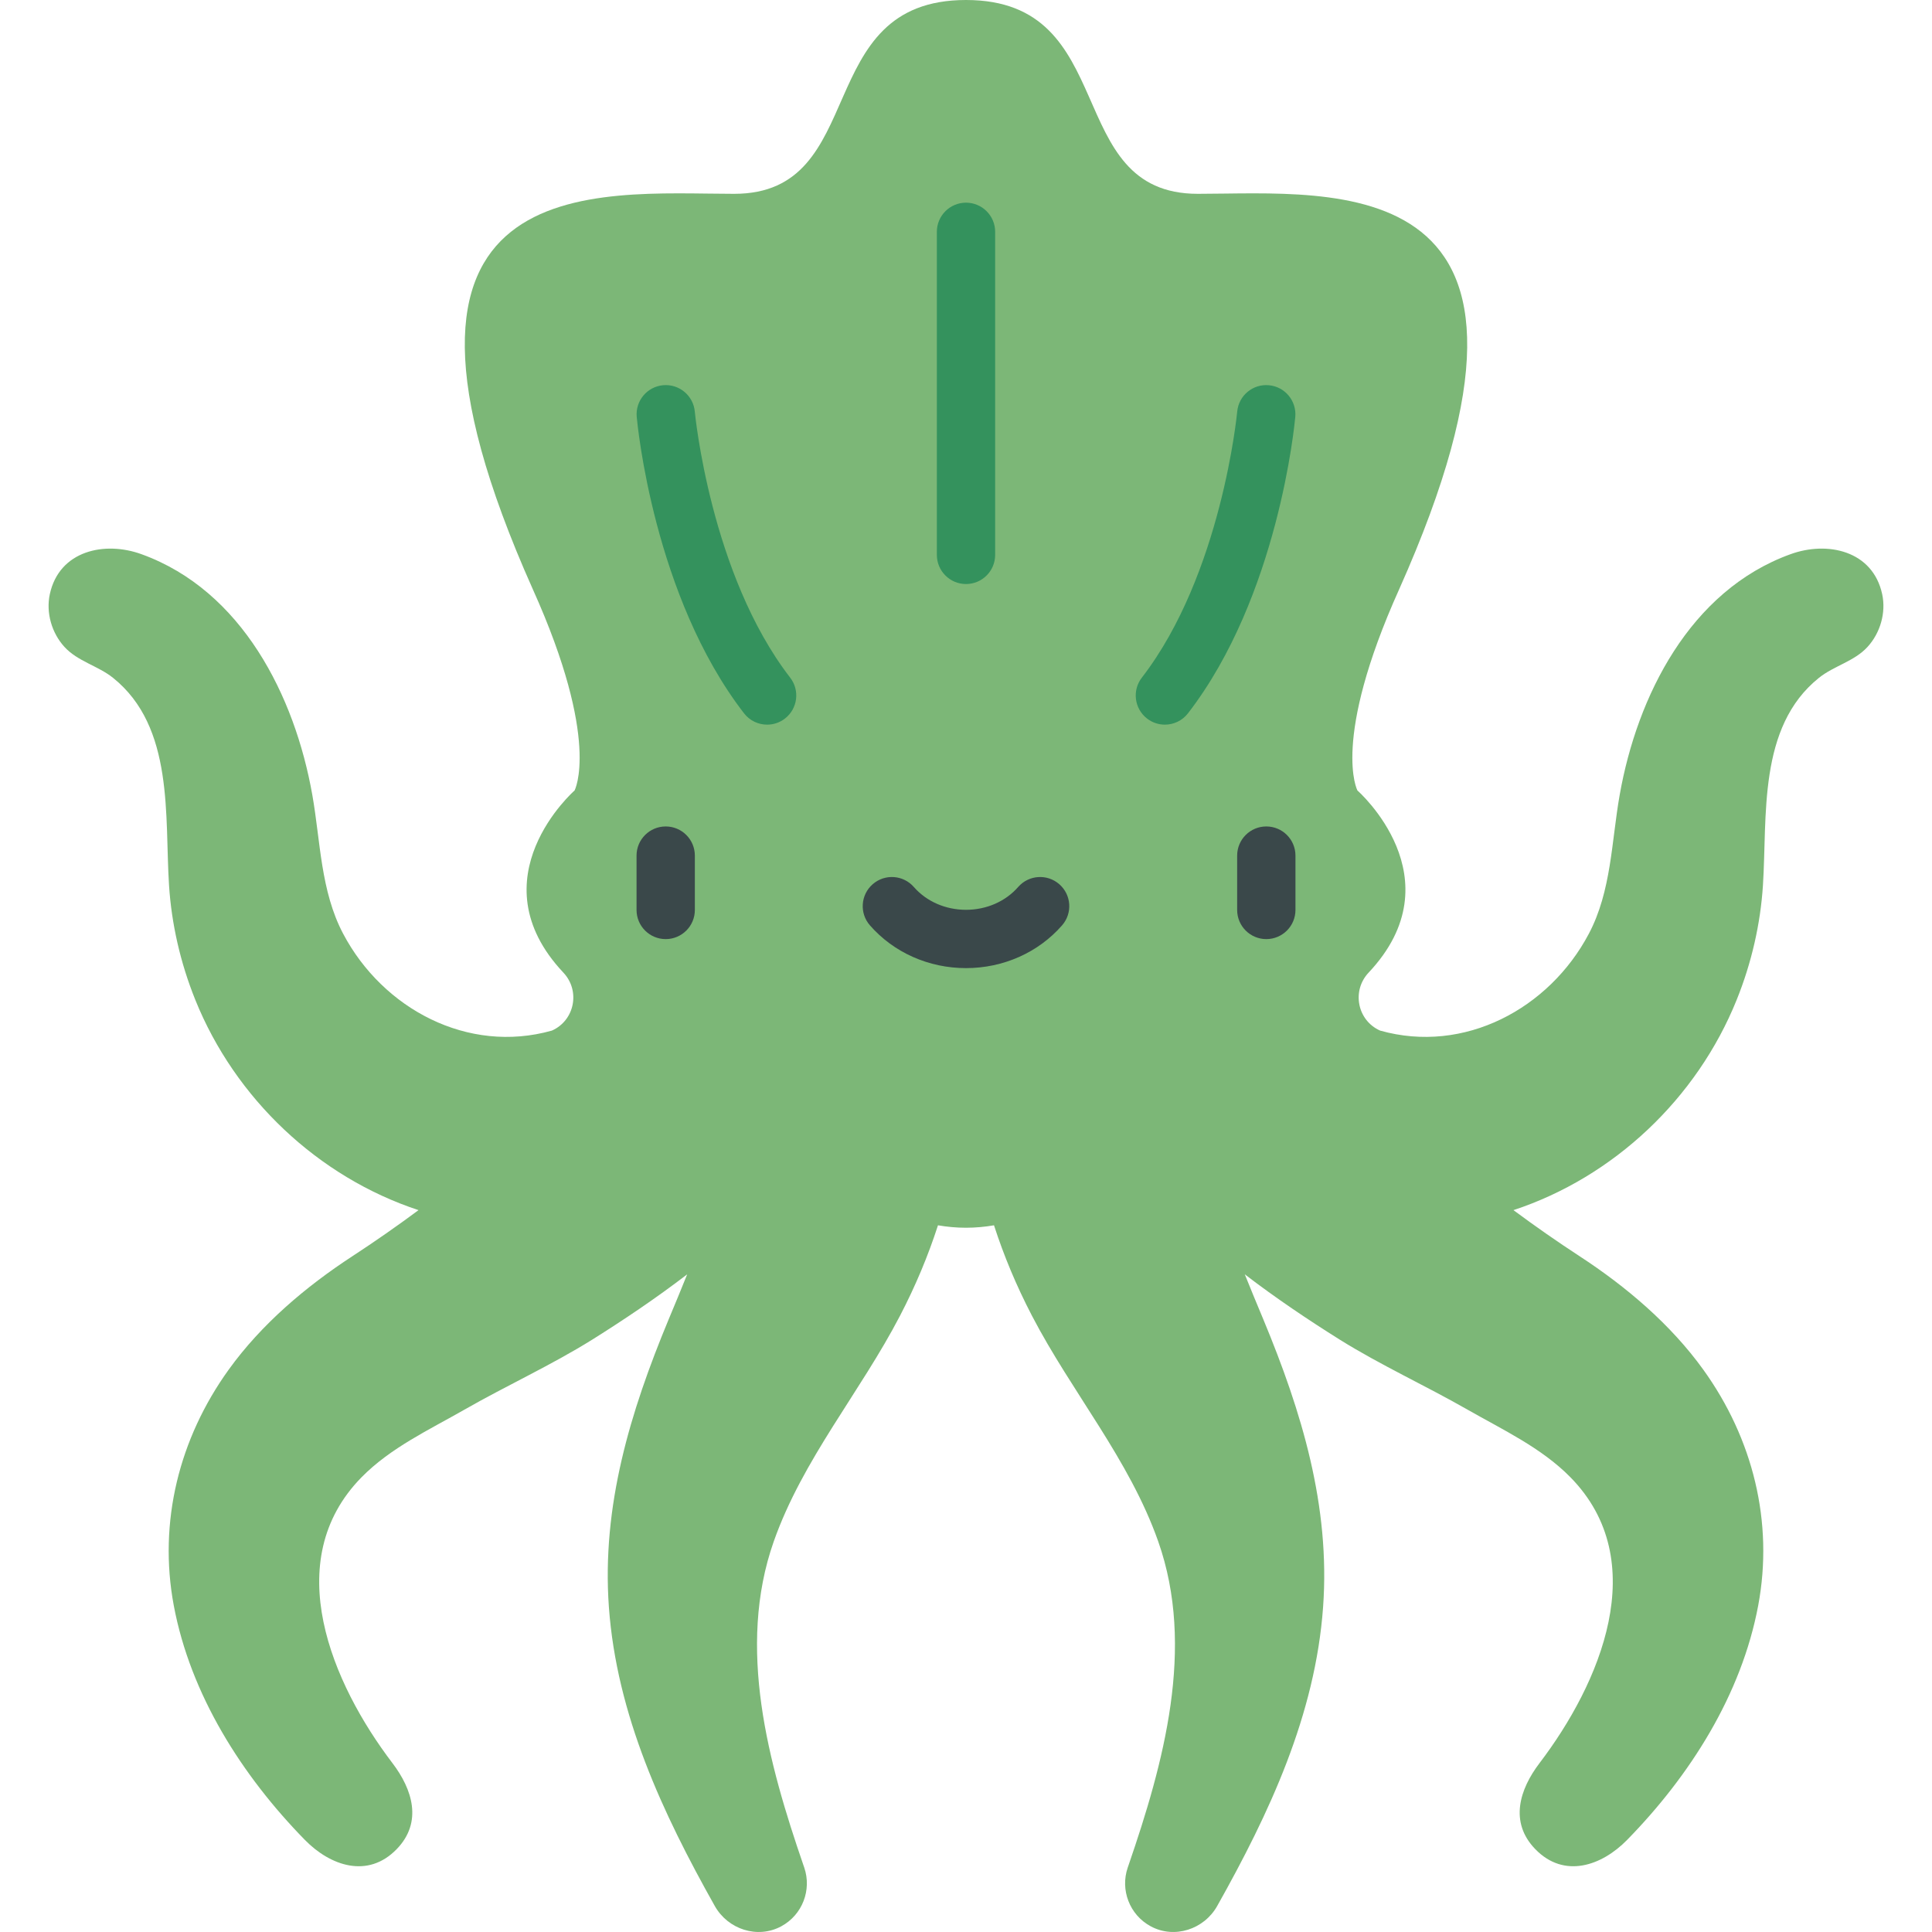
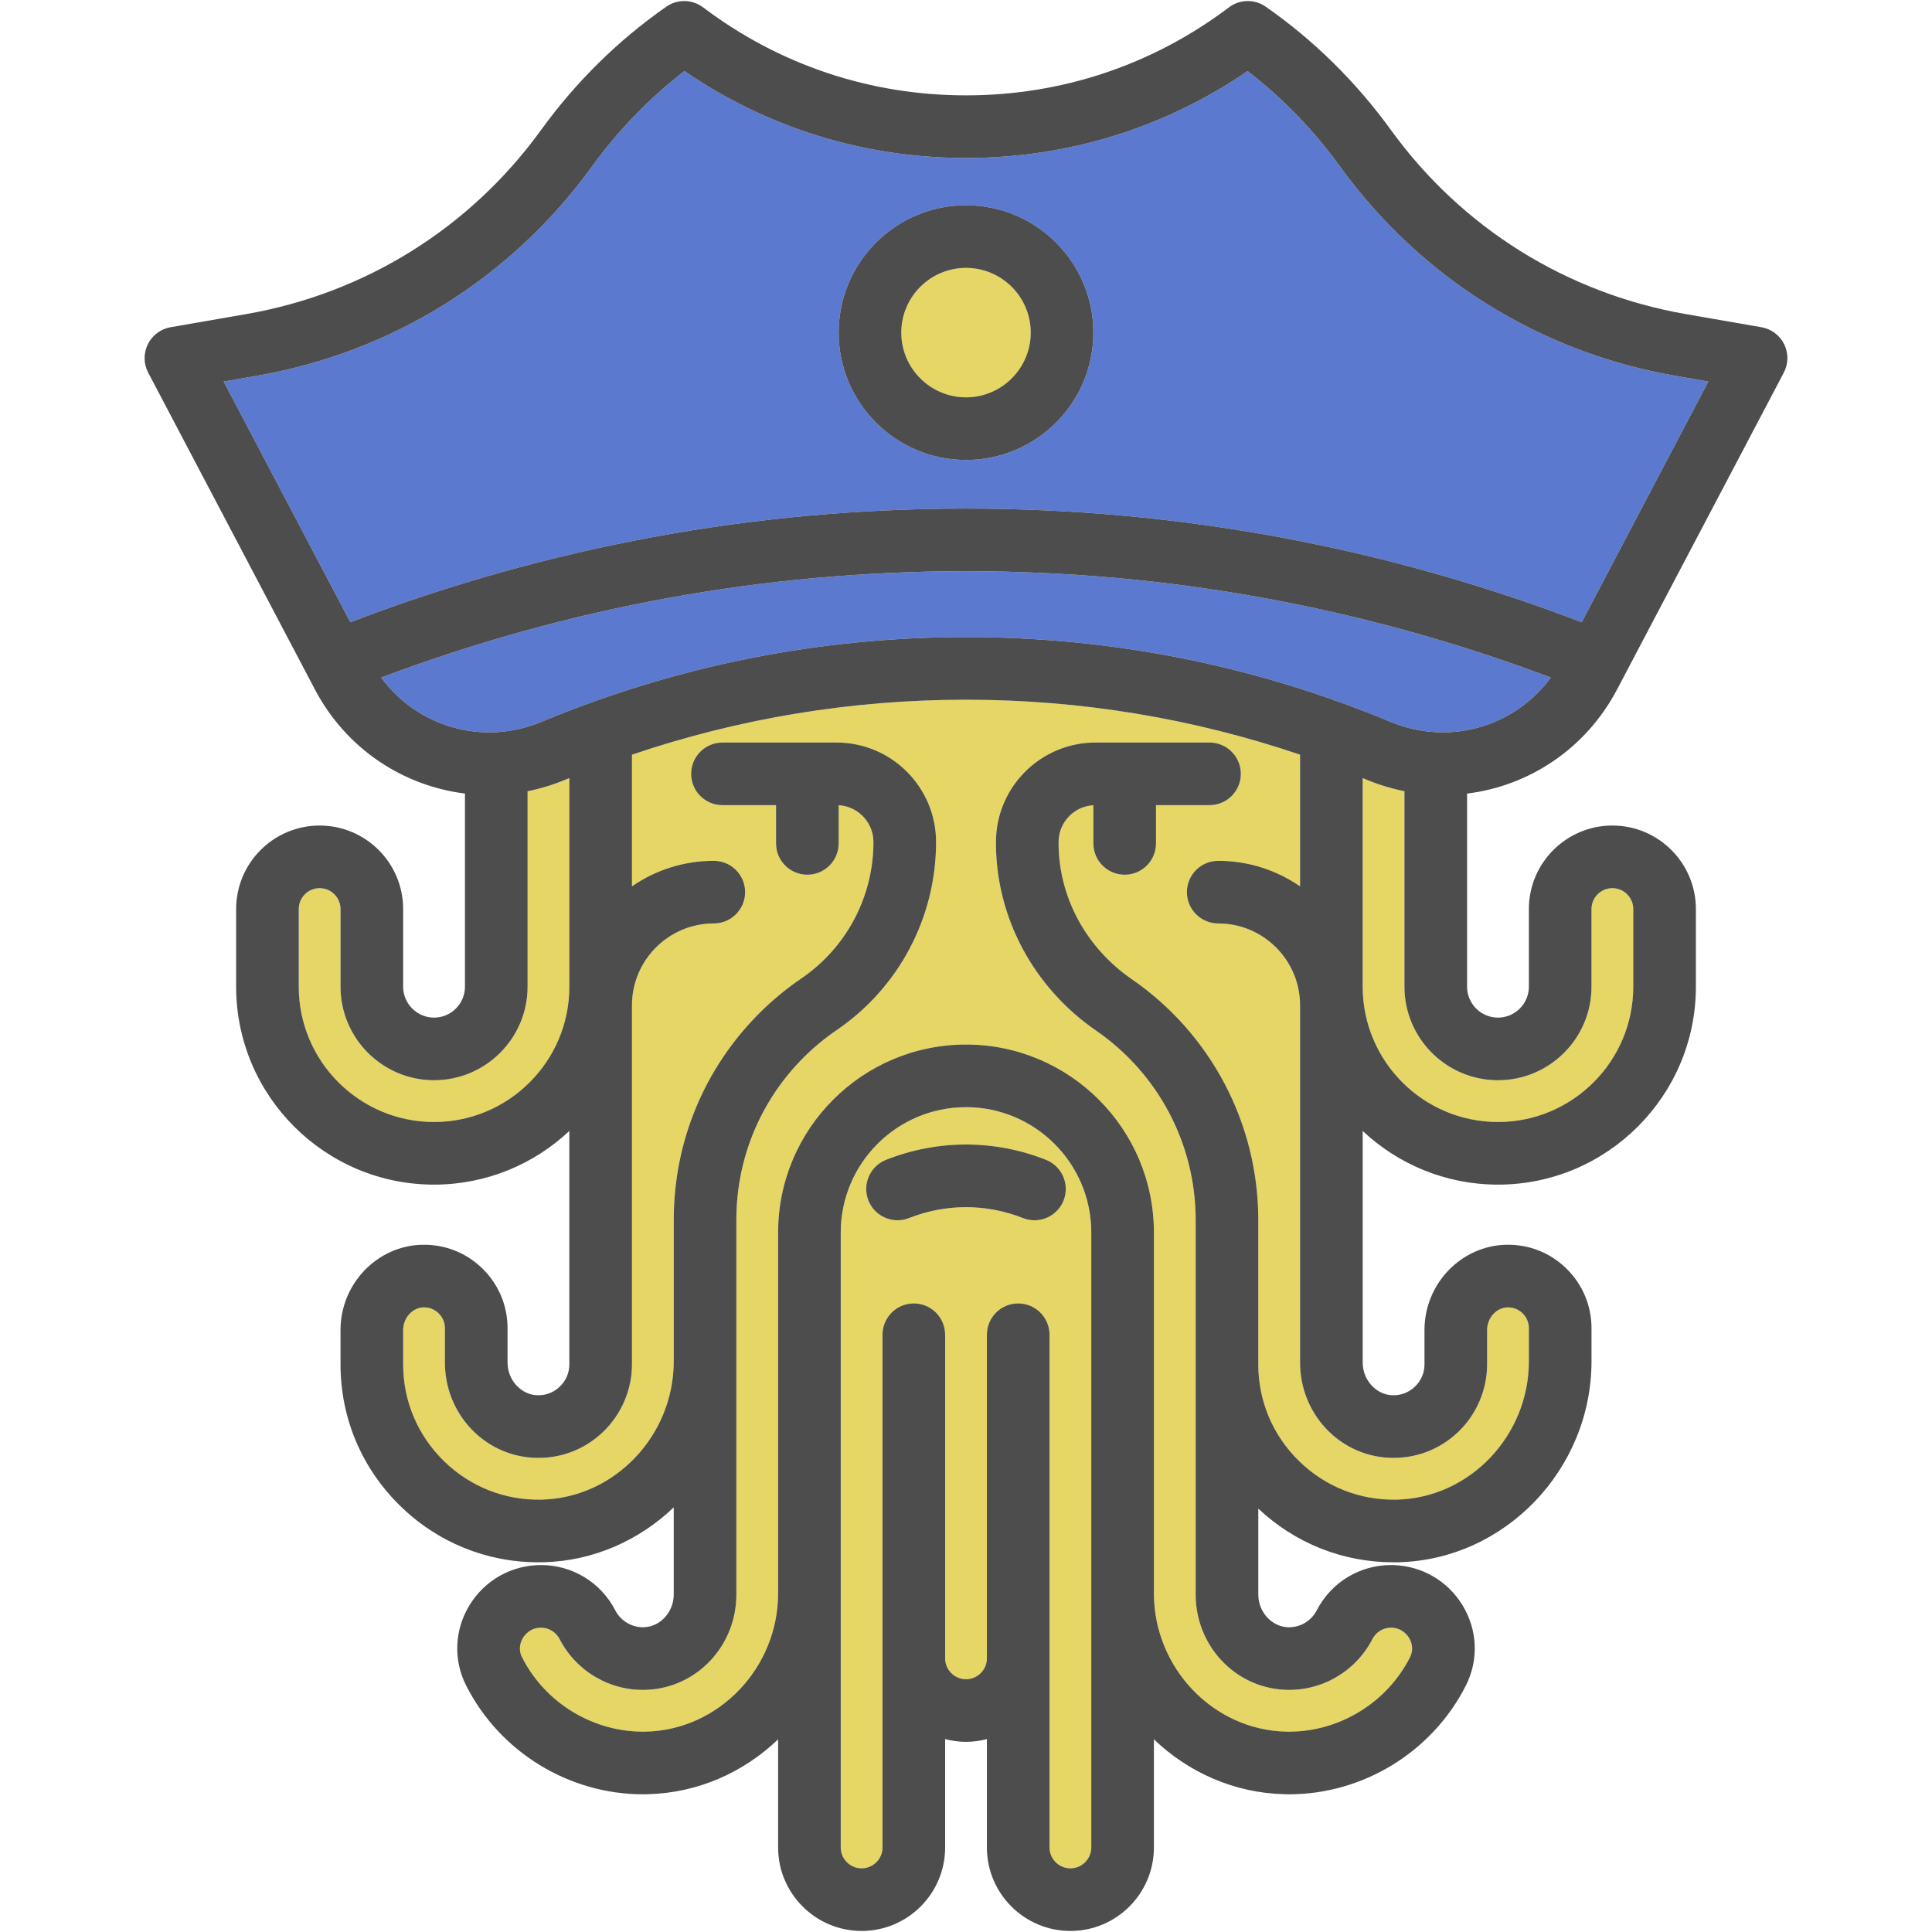
- <svg xmlns="http://www.w3.org/2000/svg" version="1.1" id="Capa_1" x="0px" y="0px" viewBox="0 0 512.002 512.002" style="enable-background:new 0 0 512.002 512.002;" xml:space="preserve">
-   <path style="fill:#7CB777;" d="M498.8,157.466c-2.5-11.589-14.577-14.162-24.358-10.575c-26.567,9.635-40.573,37.538-45.21,63.786  c-2.183,12.355-2.18,25.447-8.18,36.793c-10.513,19.882-33.037,31.931-55.31,25.648c-6.048-2.693-7.584-10.54-3.046-15.361  c23.561-25.031-2.957-48.264-2.957-48.264s-7.051-13.094,11.079-53.381c50.359-112.804-17.122-104.747-53.381-104.747  S297.297,0,256.002,0s-25.18,51.366-61.438,51.366s-103.739-8.057-53.381,104.747c18.129,40.287,11.079,53.381,11.079,53.381  s-26.517,23.234-2.957,48.264c4.538,4.821,3.002,12.668-3.046,15.361c-22.274,6.284-44.797-5.766-55.31-25.648  c-6-11.346-5.997-24.438-8.18-36.793c-4.637-26.248-18.642-54.15-45.209-63.786c-9.781-3.587-21.857-1.014-24.358,10.575  c-1.059,4.908,0.505,10.284,3.882,13.975c3.518,3.846,8.888,4.997,12.879,8.199c16.266,13.049,13.652,36.7,14.837,55.03  c0.651,10.082,2.969,20.413,6.962,30.312c10.543,26.141,32.563,46.958,59.152,55.717c-5.709,4.234-11.544,8.305-17.503,12.194  c-12.391,8.086-24.14,18.037-32.826,30.107c-13.1,18.203-18.676,40.331-14.535,62.471c4.439,23.667,18.09,45.113,34.757,62.139  c6.697,6.84,16.653,10.347,24.327,2.427c6.932-7.154,4.145-15.868-1.122-22.783c-15.992-21-30.047-53.528-8.185-75.775  c7.67-7.805,17.93-12.576,27.286-17.925c11.18-6.39,22.936-11.74,33.874-18.559c8.253-5.178,16.83-10.925,25.126-17.283  c-1.608,4.041-3.294,8.039-4.938,11.997c-10.162,24.477-17.741,49.394-15.814,76.167c2.056,28.578,14.246,54.648,28.062,79.229  c3.491,6.211,11.348,8.778,17.616,5.39c5.659-3.059,8.099-9.693,6.104-15.544c0,0-0.212-0.616-0.213-0.62  c-9.3-27.024-17.782-57.721-7.873-85.841c7.665-21.748,22.922-39.539,33.464-59.815c4.137-7.955,7.455-15.918,10.055-23.958  c2.413,0.417,4.89,0.647,7.422,0.647s5.01-0.23,7.422-0.647c2.6,8.041,5.918,16.003,10.055,23.958  c10.543,20.275,25.8,38.067,33.464,59.815c9.909,28.121,1.428,58.818-7.873,85.841c-0.001,0.004-0.213,0.62-0.213,0.62  c-1.995,5.851,0.445,12.486,6.104,15.544c6.268,3.387,14.126,0.821,17.616-5.39c13.816-24.581,26.007-50.651,28.062-79.229  c1.926-26.772-5.653-51.69-15.814-76.167c-1.643-3.959-3.33-7.957-4.938-11.997c8.296,6.358,16.873,12.105,25.126,17.283  c10.937,6.82,22.694,12.169,33.874,18.559c9.356,5.348,19.617,10.121,27.286,17.925c21.863,22.246,7.807,54.774-8.185,75.775  c-5.266,6.917-8.053,15.631-1.122,22.783c7.675,7.92,17.629,4.413,24.327-2.427c16.667-17.026,30.317-38.471,34.757-62.139  c4.14-22.141-1.435-44.269-14.535-62.471c-8.685-12.069-20.436-22.021-32.826-30.107c-5.959-3.889-11.794-7.96-17.503-12.194  c26.588-8.76,48.608-29.576,59.152-55.717c3.993-9.899,6.311-20.23,6.962-30.312c1.184-18.33-1.43-41.982,14.837-55.03  c3.992-3.202,9.361-4.354,12.879-8.199C498.295,167.75,499.859,162.374,498.8,157.466z" />
+ <svg xmlns="http://www.w3.org/2000/svg" version="1.1" id="Capa_1" x="0px" y="0px" viewBox="0 0 462.699 462.699" style="enable-background:new 0 0 462.699 462.699;" xml:space="preserve">
  <g>
-     <path style="fill:#34925D;" d="M308.705,192.04c-1.65,0-3.312-0.526-4.719-1.613c-3.376-2.609-3.998-7.462-1.39-10.839   c21.134-27.35,25.238-70.073,25.277-70.501c0.386-4.247,4.134-7.387,8.39-6.997c4.247,0.383,7.381,4.133,7.001,8.382   c-0.173,1.928-4.506,47.591-28.44,78.567C313.303,191.008,311.016,192.04,308.705,192.04z" />
-     <path style="fill:#34925D;" d="M203.298,192.04c-2.311,0-4.597-1.032-6.119-3.003c-23.934-30.974-28.266-76.638-28.439-78.567   c-0.38-4.249,2.757-8.005,7.006-8.385c4.246-0.372,8.001,2.754,8.385,7.001l0,0c0.039,0.429,4.142,43.151,25.277,70.501   c2.609,3.377,1.987,8.229-1.39,10.839C206.611,191.515,204.947,192.04,203.298,192.04z" />
-     <path style="fill:#34925D;" d="M256.002,154.774c-4.267,0-7.726-3.459-7.726-7.726v-85.61c0-4.267,3.459-7.726,7.726-7.726   c4.267,0,7.726,3.459,7.726,7.726v85.61C263.728,151.315,260.269,154.774,256.002,154.774z" />
-   </g>
-   <g>
-     <path style="fill:#3A484A;" d="M176.418,248.874c-4.267,0-7.726-3.459-7.726-7.726v-14.403c0-4.267,3.459-7.726,7.726-7.726   c4.267,0,7.726,3.459,7.726,7.726v14.403C184.145,245.415,180.685,248.874,176.418,248.874z" />
-     <path style="fill:#3A484A;" d="M335.586,248.874c-4.267,0-7.726-3.459-7.726-7.726v-14.403c0-4.267,3.459-7.726,7.726-7.726   s7.726,3.459,7.726,7.726v14.403C343.312,245.415,339.853,248.874,335.586,248.874z" />
-     <path style="fill:#3A484A;" d="M256.002,256.562c-9.886,0-19.165-4.13-25.46-11.332c-2.808-3.213-2.481-8.094,0.732-10.902   c3.213-2.808,8.094-2.481,10.902,0.732c3.359,3.844,8.399,6.049,13.825,6.049c5.426,0,10.466-2.205,13.825-6.049   c2.808-3.213,7.689-3.541,10.902-0.732c3.213,2.808,3.541,7.689,0.732,10.902C275.167,252.431,265.888,256.562,256.002,256.562z" />
+     <g id="XMLID_24_">
+       <g>
+         <path style="fill:#E5D665;" d="M136.353,186.349v49.96c0,17.86-14.54,32.4-32.4,32.4c-17.87,0-32.4-14.54-32.4-32.4v-18.6     c0-2.76,2.24-5,5-5c2.75,0,5,2.24,5,5v18.6c0,12.35,10.05,22.4,22.4,22.4s22.4-10.05,22.4-22.4v-46.81     c3.04-0.61,6.07-1.53,9.04-2.76C135.713,186.599,136.033,186.479,136.353,186.349z" />
+         <path style="fill:#E5D665;" d="M391.153,217.709v18.6c0,17.86-14.54,32.4-32.4,32.4c-17.87,0-32.4-14.54-32.4-32.4v-49.96     c0.31,0.13,0.63,0.25,0.95,0.39c2.98,1.23,6,2.14,9.05,2.75v46.82c0,12.35,10.05,22.4,22.4,22.4s22.4-10.05,22.4-22.4v-18.6     c0-2.76,2.24-5,5-5C388.903,212.709,391.153,214.949,391.153,217.709z" />
+         <path style="fill:#E5D665;" d="M261.353,381.569v60.88c0,2.76-2.25,5-5,5c-2.76,0-5-2.24-5-5v-122.79c0-4.14-3.36-7.5-7.5-7.5     c-4.15,0-7.5,3.36-7.5,7.5v77.5c0,2.75-2.25,5-5,5c-2.76,0-5-2.25-5-5v-77.5c0-4.14-3.36-7.5-7.5-7.5c-4.15,0-7.5,3.36-7.5,7.5     v122.79c0,2.76-2.25,5-5,5c-2.76,0-5-2.24-5-5v-60.88v-62.91v-23.5c0-16.54,13.46-30,30-30s30,13.46,30,30v23.5V381.569z      M254.723,287.509c1.52-3.85-0.36-8.21-4.21-9.74c-12.36-4.89-25.97-4.89-38.32,0c-3.85,1.53-5.74,5.89-4.22,9.74     c1.53,3.85,5.89,5.73,9.74,4.21c8.79-3.48,18.48-3.48,27.28,0c0.9,0.36,1.84,0.53,2.75,0.53     C250.733,292.249,253.553,290.449,254.723,287.509z" />
+         <path style="fill:#E5D665;" d="M366.153,318.099v7.91c0,17.86-14.19,32.72-31.62,33.14c-8.8,0.2-17.1-3.07-23.4-9.22     c-6.31-6.16-9.78-14.39-9.78-23.17v-34.6c0-23.03-11.33-44.59-30.32-57.67c-10.97-7.56-17.51-19.73-17.51-32.57v-0.26     c0-4.7,3.69-8.55,8.33-8.81v9.14c0,4.14,3.35,7.5,7.5,7.5c4.14,0,7.5-3.36,7.5-7.5v-9.16h12.82c4.14,0,7.5-3.36,7.5-7.5     s-3.36-7.5-7.5-7.5h-27.32c-13.14,0-23.83,10.69-23.83,23.83v0.26c0,17.77,8.97,34.56,24,44.92     c14.92,10.28,23.83,27.22,23.83,45.32v89.73c0,12.19,9.34,22.21,21.28,22.8c8.78,0.44,17.02-4.33,21.04-12.13     c0.87-1.69,2.58-2.74,4.45-2.74c2.56,0,3.88,1.7,4.33,2.43c0.42,0.7,1.3,2.54,0.22,4.67c-5.63,11.1-17.33,18.08-29.71,17.79     c-17.43-0.41-31.61-15.28-31.61-33.14v-86.41c0-24.82-20.19-45-45-45c-24.82,0-45,20.18-45,45v86.41     c0,17.86-14.19,32.73-31.62,33.14c-12.4,0.29-24.07-6.69-29.7-17.79c-1.08-2.13-0.21-3.97,0.22-4.67     c0.45-0.73,1.77-2.43,4.32-2.43c1.88,0,3.58,1.05,4.45,2.73c4.03,7.81,12.28,12.59,21.05,12.14     c11.93-0.59,21.28-10.61,21.28-22.8v-89.73c0-14.68,5.72-28.5,16.09-38.89c2.44-2.43,5.11-4.64,7.94-6.57     c14.9-10.16,23.8-27,23.8-45.04c0-13.14-10.69-23.83-23.83-23.83h-27.33c-4.14,0-7.5,3.36-7.5,7.5s3.36,7.5,7.5,7.5h12.83v9.16     c0,4.14,3.35,7.5,7.5,7.5c4.14,0,7.5-3.36,7.5-7.5v-9.14c4.63,0.26,8.33,4.11,8.33,8.81c0,13.07-6.45,25.28-17.25,32.65     c-3.6,2.45-6.99,5.26-10.09,8.35c-13.22,13.24-20.49,30.82-20.49,49.5v33.85c0,17.86-14.19,32.72-31.62,33.14     c-8.81,0.2-17.1-3.07-23.4-9.22c-6.31-6.16-9.78-14.39-9.78-23.17v-8.24c0-2.89,2.24-5.37,4.9-5.41c1.37-0.03,2.64,0.48,3.6,1.43     c0.97,0.95,1.5,2.21,1.5,3.56v8.23c0,12.2,9.35,22.22,21.28,22.8c6.21,0.3,12.07-1.88,16.56-6.16     c4.42-4.21,6.96-10.12,6.96-16.21v-86c0-10.81,8.79-19.6,19.6-19.6c4.14,0,7.5-3.36,7.5-7.5s-3.36-7.5-7.5-7.5     c-7.28,0-14.03,2.26-19.6,6.11v-31.53c25.76-8.73,52.6-13.16,80-13.16s54.23,4.43,80,13.16v31.53     c-5.58-3.85-12.33-6.11-19.6-6.11c-4.15,0-7.5,3.36-7.5,7.5s3.35,7.5,7.5,7.5c10.81,0,19.6,8.79,19.6,19.6v85.57     c0,12.2,9.35,22.22,21.28,22.8c6.17,0.3,12.07-1.88,16.56-6.15c4.42-4.22,6.96-10.13,6.96-16.22v-8.24     c0-2.89,2.24-5.37,4.91-5.41c1.34-0.02,2.63,0.48,3.59,1.42C365.623,315.479,366.153,316.749,366.153,318.099z" />
+         <path style="fill:#E5D665;" d="M231.353,64.159c8.54,0,15.5,6.95,15.5,15.5c0,8.54-6.96,15.5-15.5,15.5     c-8.55,0-15.5-6.96-15.5-15.5C215.853,71.109,222.803,64.159,231.353,64.159z" />
+         <path style="fill:#5B79CE;" d="M371.413,162.269c-8.69,11.85-24.37,16.43-38.35,10.62c-32.4-13.48-66.62-20.31-101.71-20.31     s-69.32,6.83-101.72,20.31c-13.98,5.82-29.66,1.23-38.35-10.62c44.91-16.9,91.98-25.47,140.07-25.47     C279.433,136.799,326.503,145.369,371.413,162.269z" />
+         <path style="fill:#5B79CE;" d="M409.133,91.379l-30.33,57.64c-47.24-18.06-96.81-27.22-147.45-27.22     c-50.65,0-100.22,9.16-147.45,27.22l-30.34-57.64l7.94-1.38c32.43-5.64,60.92-23.42,80.23-50.07     c6.35-8.75,13.79-16.44,22.18-22.91c19.9,13.64,43.1,20.82,67.44,20.82s47.54-7.18,67.44-20.82     c8.38,6.47,15.83,14.15,22.17,22.91c19.31,26.65,47.81,44.43,80.23,50.07L409.133,91.379z M261.853,79.659     c0-16.82-13.69-30.5-30.5-30.5c-16.82,0-30.5,13.68-30.5,30.5s13.68,30.5,30.5,30.5     C248.163,110.159,261.853,96.479,261.853,79.659z" />
+         <path style="fill:#4D4D4D;" d="M427.303,82.449c1.05,2.15,1.02,4.68-0.1,6.8l-39.92,75.86c-7.48,14.22-21.08,23.12-35.93,24.95     v46.25c0,4.08,3.32,7.4,7.4,7.4c4.08,0,7.4-3.32,7.4-7.4v-18.6c0-11.03,8.97-20,20-20s20,8.97,20,20v18.6     c0,26.13-21.27,47.4-47.4,47.4c-12.52,0-23.92-4.89-32.4-12.85v55.47c0,4.12,3.14,7.63,7.01,7.82c2.05,0.1,4-0.63,5.48-2.04     c1.49-1.41,2.31-3.31,2.31-5.35v-8.24c0-11.07,8.81-20.22,19.64-20.41c5.4-0.11,10.51,1.93,14.37,5.72     c3.86,3.79,5.99,8.86,5.99,14.27v7.91c0,25.93-20.76,47.53-46.26,48.14c-0.39,0-0.77,0.01-1.16,0.01     c-12.12,0-23.53-4.54-32.38-12.85v20.58c0,4.12,3.15,7.63,7.02,7.82c2.9,0.13,5.63-1.44,6.97-4.03     c3.45-6.7,10.26-10.86,17.78-10.86c0.2,0,0.4,0,0.6,0.01c6.79,0.2,12.93,3.74,16.51,9.57c3.64,5.93,3.94,13.14,0.82,19.3     c-8.07,15.9-24.6,26.02-42.34,26.02c-0.37,0-0.73-0.01-1.1-0.02c-12.04-0.28-23.02-5.25-31.26-13.14v25.89c0,11.03-8.97,20-20,20     c-11.03,0-20-8.97-20-20v-25.95c-1.6,0.41-3.27,0.66-5,0.66c-1.73,0-3.4-0.25-5-0.66v25.95c0,11.03-8.97,20-20,20s-20-8.97-20-20     v-25.89c-8.24,7.89-19.22,12.86-31.26,13.14c-0.37,0.01-0.74,0.02-1.11,0.02c-17.74,0-34.27-10.12-42.33-26.02     c-3.13-6.16-2.82-13.37,0.81-19.3c3.69-6,10.08-9.58,17.11-9.58c7.52,0,14.33,4.16,17.79,10.86c1.33,2.59,4.07,4.16,6.97,4.03     c3.87-0.19,7.02-3.7,7.02-7.82v-20.89c-8.24,7.89-19.22,12.86-31.26,13.15c-0.18,0-0.35,0-0.53,0c-0.21,0.01-0.42,0.01-0.63,0.01     c-12.44,0-24.14-4.77-33.08-13.5c-9.22-9.01-14.3-21.05-14.3-33.9v-8.24c0-11.07,8.8-20.22,19.63-20.41     c5.42-0.1,10.52,1.93,14.38,5.72c3.86,3.79,5.99,8.86,5.99,14.27v8.23c0,4.12,3.14,7.63,7.01,7.82c2.05,0.1,4-0.63,5.48-2.04     c1.49-1.41,2.31-3.31,2.31-5.35v-55.9c-8.49,7.96-19.88,12.85-32.4,12.85c-26.14,0-47.4-21.27-47.4-47.4v-18.6     c0-11.03,8.97-20,20-20s20,8.97,20,20v18.6c0,4.08,3.32,7.4,7.4,7.4s7.4-3.32,7.4-7.4v-46.26     c-14.86-1.84-28.45-10.72-35.94-24.94l-39.92-75.86c-1.12-2.12-1.15-4.65-0.09-6.8c1.05-2.15,3.08-3.67,5.44-4.08l18.09-3.14     c28.56-4.97,53.65-20.63,70.65-44.1c8.39-11.57,18.48-21.51,30-29.53c2.66-1.86,6.21-1.79,8.81,0.17     c18.25,13.79,40.02,21.07,62.96,21.07c22.93,0,44.7-7.28,62.96-21.07c2.59-1.96,6.15-2.03,8.81-0.17     c11.51,8.02,21.6,17.96,29.99,29.53c17.01,23.47,42.1,39.13,70.65,44.1l18.09,3.14C424.213,78.779,426.243,80.299,427.303,82.449     z M378.803,149.019l30.33-57.64l-7.94-1.38c-32.42-5.64-60.92-23.42-80.23-50.07c-6.34-8.76-13.79-16.44-22.17-22.91     c-19.9,13.64-43.1,20.82-67.44,20.82s-47.54-7.18-67.44-20.82c-8.39,6.47-15.83,14.16-22.18,22.91     c-19.31,26.65-47.8,44.43-80.23,50.07l-7.94,1.38l30.34,57.64c47.23-18.06,96.8-27.22,147.45-27.22     C281.993,121.799,331.563,130.959,378.803,149.019z M391.153,236.309v-18.6c0-2.76-2.25-5-5-5c-2.76,0-5,2.24-5,5v18.6     c0,12.35-10.05,22.4-22.4,22.4s-22.4-10.05-22.4-22.4v-46.82c-3.05-0.61-6.07-1.52-9.05-2.75c-0.32-0.14-0.64-0.26-0.95-0.39     v49.96c0,17.86,14.53,32.4,32.4,32.4C376.613,268.709,391.153,254.169,391.153,236.309z M366.153,326.009v-7.91     c0-1.35-0.53-2.62-1.5-3.57c-0.96-0.94-2.25-1.44-3.59-1.42c-2.67,0.04-4.91,2.52-4.91,5.41v8.24c0,6.09-2.54,12-6.96,16.22     c-4.49,4.27-10.39,6.45-16.56,6.15c-11.93-0.58-21.28-10.6-21.28-22.8v-85.57c0-10.81-8.79-19.6-19.6-19.6     c-4.15,0-7.5-3.36-7.5-7.5s3.35-7.5,7.5-7.5c7.27,0,14.02,2.26,19.6,6.11v-31.53c-25.77-8.73-52.6-13.16-80-13.16     s-54.24,4.43-80,13.16v31.53c5.57-3.85,12.32-6.11,19.6-6.11c4.14,0,7.5,3.36,7.5,7.5s-3.36,7.5-7.5,7.5     c-10.81,0-19.6,8.79-19.6,19.6v86c0,6.09-2.54,12-6.96,16.21c-4.49,4.28-10.35,6.46-16.56,6.16     c-11.93-0.58-21.28-10.6-21.28-22.8v-8.23c0-1.35-0.53-2.61-1.5-3.56c-0.96-0.95-2.23-1.46-3.6-1.43     c-2.66,0.04-4.9,2.52-4.9,5.41v8.24c0,8.78,3.47,17.01,9.78,23.17c6.3,6.15,14.59,9.42,23.4,9.22     c17.43-0.42,31.62-15.28,31.62-33.14v-33.85c0-18.68,7.27-36.26,20.49-49.5c3.1-3.09,6.49-5.9,10.09-8.35     c10.8-7.37,17.25-19.58,17.25-32.65c0-4.7-3.7-8.55-8.33-8.81v9.14c0,4.14-3.36,7.5-7.5,7.5c-4.15,0-7.5-3.36-7.5-7.5v-9.16     h-12.83c-4.14,0-7.5-3.36-7.5-7.5s3.36-7.5,7.5-7.5h27.33c13.14,0,23.83,10.69,23.83,23.83c0,18.04-8.9,34.88-23.8,45.04     c-2.83,1.93-5.5,4.14-7.94,6.57c-10.37,10.39-16.09,24.21-16.09,38.89v89.73c0,12.19-9.35,22.21-21.28,22.8     c-8.77,0.45-17.02-4.33-21.05-12.14c-0.87-1.68-2.57-2.73-4.45-2.73c-2.55,0-3.87,1.7-4.32,2.43c-0.43,0.7-1.3,2.54-0.22,4.67     c5.63,11.1,17.3,18.08,29.7,17.79c17.43-0.41,31.62-15.28,31.62-33.14v-86.41c0-24.82,20.18-45,45-45c24.81,0,45,20.18,45,45     v86.41c0,17.86,14.18,32.73,31.61,33.14c12.38,0.29,24.08-6.69,29.71-17.79c1.08-2.13,0.2-3.97-0.22-4.67     c-0.45-0.73-1.77-2.43-4.33-2.43c-1.87,0-3.58,1.05-4.45,2.74c-4.02,7.8-12.26,12.57-21.04,12.13     c-11.94-0.59-21.28-10.61-21.28-22.8v-89.73c0-18.1-8.91-35.04-23.83-45.32c-15.03-10.36-24-27.15-24-44.92v-0.26     c0-13.14,10.69-23.83,23.83-23.83h27.32c4.14,0,7.5,3.36,7.5,7.5s-3.36,7.5-7.5,7.5h-12.82v9.16c0,4.14-3.36,7.5-7.5,7.5     c-4.15,0-7.5-3.36-7.5-7.5v-9.14c-4.64,0.26-8.33,4.11-8.33,8.81v0.26c0,12.84,6.54,25.01,17.51,32.57     c18.99,13.08,30.32,34.64,30.32,57.67v34.6c0,8.78,3.47,17.01,9.78,23.17c6.3,6.15,14.6,9.42,23.4,9.22     C351.963,358.729,366.153,343.869,366.153,326.009z M333.063,172.889c13.98,5.81,29.66,1.23,38.35-10.62     c-44.91-16.9-91.98-25.47-140.06-25.47c-48.09,0-95.16,8.57-140.07,25.47c8.69,11.85,24.37,16.44,38.35,10.62     c32.4-13.48,66.63-20.31,101.72-20.31S300.663,159.409,333.063,172.889z M261.353,442.449v-60.88v-62.91v-23.5     c0-16.54-13.46-30-30-30s-30,13.46-30,30v23.5v62.91v60.88c0,2.76,2.24,5,5,5c2.75,0,5-2.24,5-5v-122.79c0-4.14,3.35-7.5,7.5-7.5     c4.14,0,7.5,3.36,7.5,7.5v77.5c0,2.75,2.24,5,5,5c2.75,0,5-2.25,5-5v-77.5c0-4.14,3.35-7.5,7.5-7.5c4.14,0,7.5,3.36,7.5,7.5     v122.79c0,2.76,2.24,5,5,5C259.103,447.449,261.353,445.209,261.353,442.449z M136.353,236.309v-49.96     c-0.32,0.13-0.64,0.25-0.96,0.39c-2.97,1.23-6,2.15-9.04,2.76v46.81c0,12.35-10.05,22.4-22.4,22.4s-22.4-10.05-22.4-22.4v-18.6     c0-2.76-2.25-5-5-5c-2.76,0-5,2.24-5,5v18.6c0,17.86,14.53,32.4,32.4,32.4C121.813,268.709,136.353,254.169,136.353,236.309z" />
+         <path style="fill:#4D4D4D;" d="M250.513,277.769c3.85,1.53,5.73,5.89,4.21,9.74c-1.17,2.94-3.99,4.74-6.98,4.74     c-0.91,0-1.85-0.17-2.75-0.53c-8.8-3.48-18.49-3.48-27.28,0c-3.85,1.52-8.21-0.36-9.74-4.21c-1.52-3.85,0.37-8.21,4.22-9.74     C224.543,272.879,238.153,272.879,250.513,277.769z" />
+         <path style="fill:#4D4D4D;" d="M231.353,49.159c16.81,0,30.5,13.68,30.5,30.5s-13.69,30.5-30.5,30.5     c-16.82,0-30.5-13.68-30.5-30.5S214.533,49.159,231.353,49.159z M246.853,79.659c0-8.55-6.96-15.5-15.5-15.5     c-8.55,0-15.5,6.95-15.5,15.5c0,8.54,6.95,15.5,15.5,15.5C239.893,95.159,246.853,88.199,246.853,79.659z" />
+       </g>
+       <g>
+ 		</g>
+     </g>
  </g>
  <g>
</g>
  <g>
</g>
  <g>
</g>
  <g>
</g>
  <g>
</g>
  <g>
</g>
  <g>
</g>
  <g>
</g>
  <g>
</g>
  <g>
</g>
  <g>
</g>
  <g>
</g>
  <g>
</g>
  <g>
</g>
  <g>
</g>
</svg>
